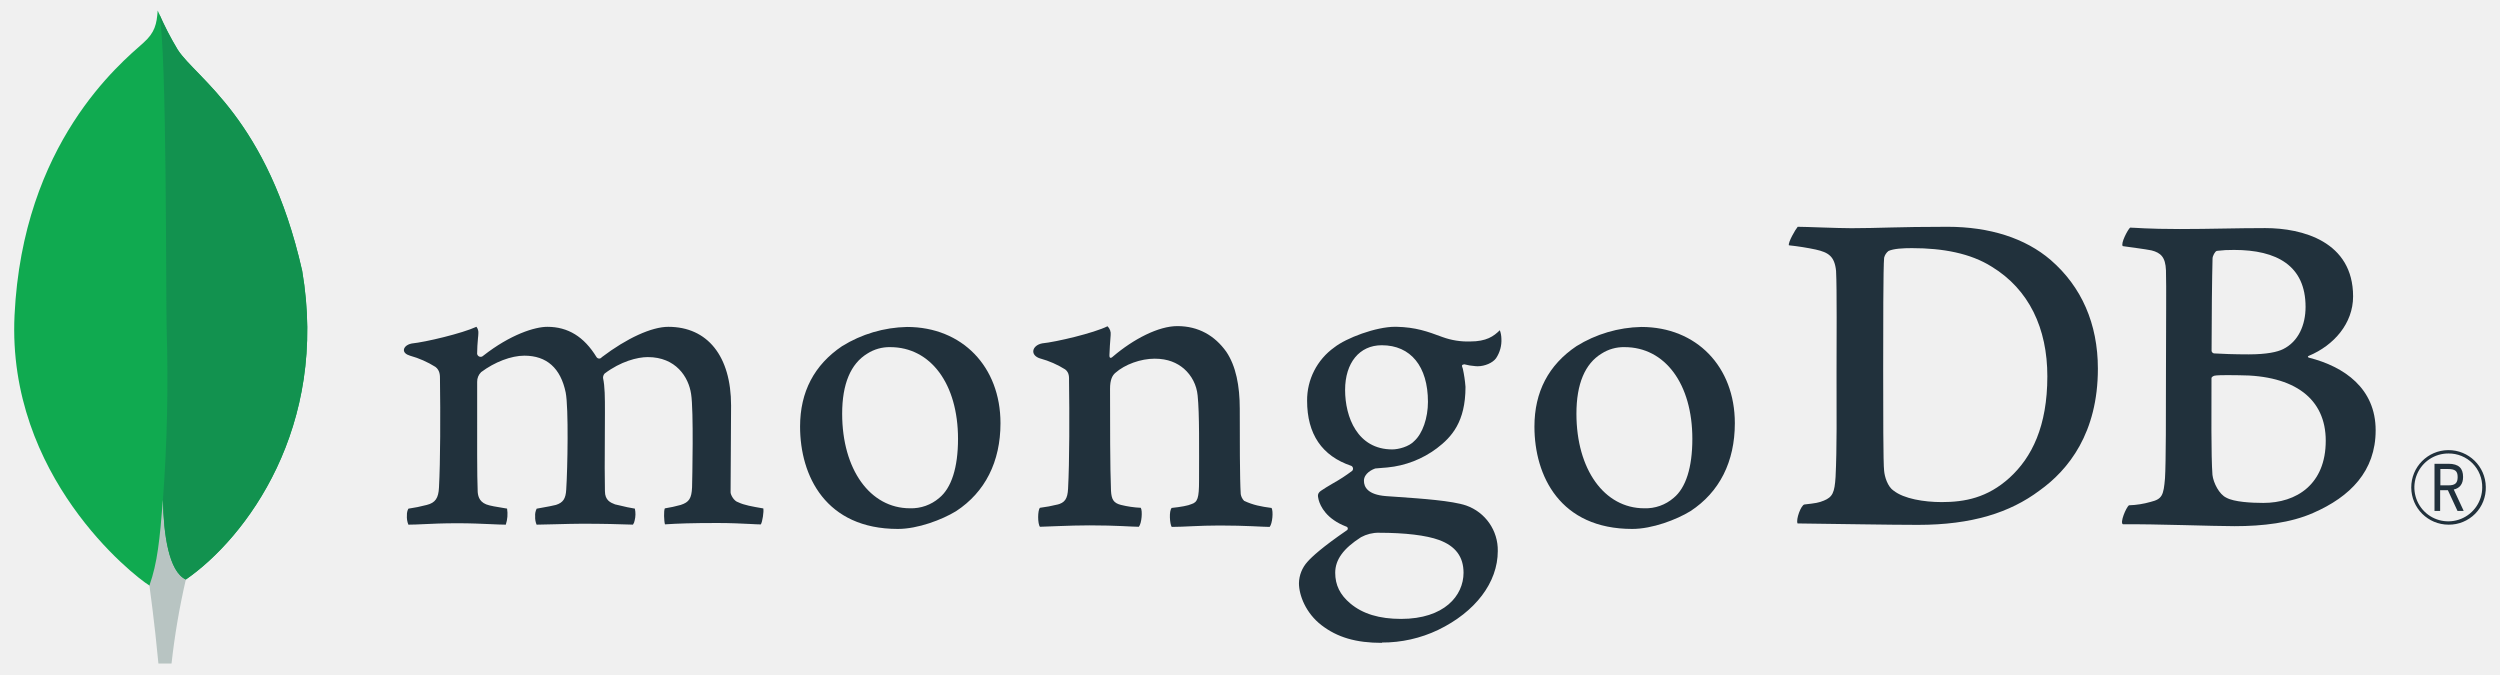
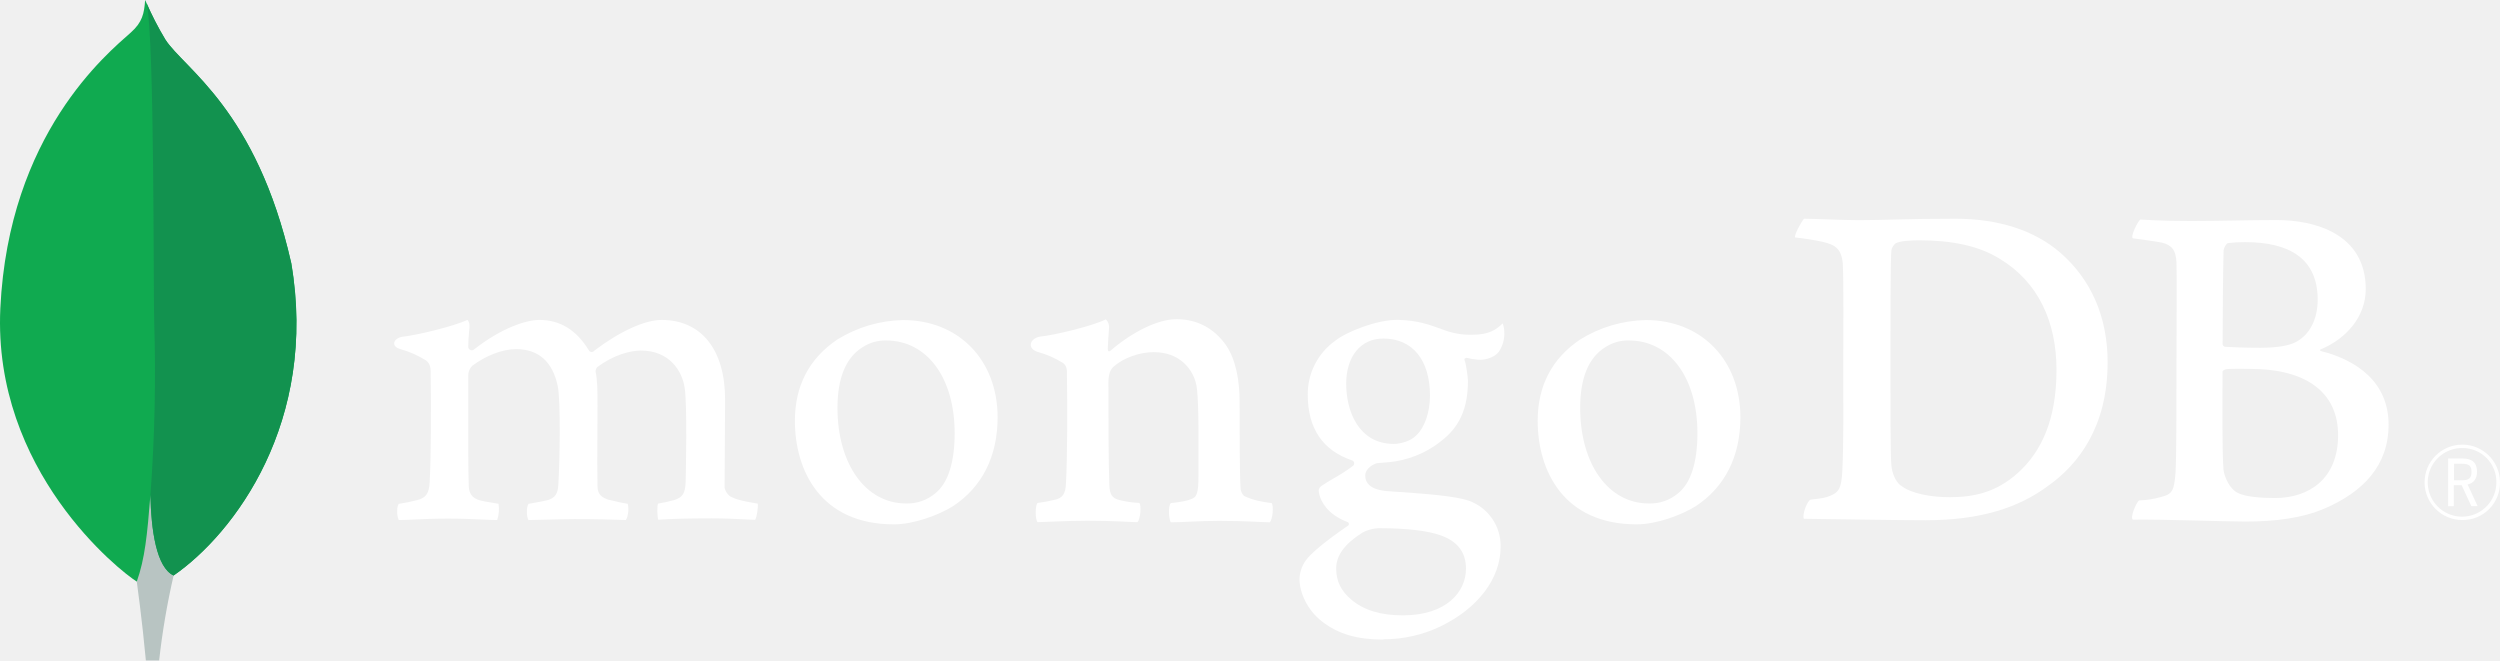
- <svg xmlns="http://www.w3.org/2000/svg" id="Layer_1" data-name="Layer 1" viewBox="0 0 1112.61 300">
-   <defs>
-     <style>.cls-1{fill:#10aa50;}.cls-2{fill:#b8c4c2;}.cls-3{fill:#12924f;}.cls-4{fill:#21313c;}</style>
-   </defs>
-   <path class="cls-1" d="M134.44,120.34C119.13,52.8,87.22,34.82,79.08,22.11a144.57,144.57,0,0,1-8.9-17.42c-.43,6-1.22,9.78-6.32,14.33C53.62,28.15,10.13,63.59,6.47,140.33c-3.41,71.55,52.6,115.67,60,120.23,5.69,2.8,12.62.06,16-2.51,27-18.53,63.89-67.93,52-137.71" />
-   <path class="cls-2" d="M72.5,222.46c-1.41,17.71-2.42,28-6,38.12,0,0,2.35,16.86,4,34.72h5.84a324.73,324.73,0,0,1,6.37-37.39C75.15,254.19,72.79,238,72.5,222.46Z" />
-   <path class="cls-3" d="M82.7,257.92h0c-7.64-3.53-9.85-20.06-10.19-35.46a725.83,725.83,0,0,0,1.65-76.35c-.4-13.36.19-123.74-3.29-139.9A134.29,134.29,0,0,0,79.08,22.1c8.14,12.72,40.06,30.7,55.36,98.24C146.36,190,109.67,239.27,82.7,257.92Z" />
-   <path class="cls-4" d="M1089.7,233.5a16.59,16.59,0,1,1,16.59-16.82,16.38,16.38,0,0,1-16.59,16.82m0-31.68a15.1,15.1,0,1,0,15,15.14,14.85,14.85,0,0,0-15-15.14m4,25.58-4.28-9.23h-3.45v9.23h-2.51v-21h6.19c4.61,0,6.53,2,6.53,5.87,0,3.08-1.45,5-4.15,5.59l4.42,9.51ZM1086.07,216h3.63c2.94,0,4.06-1,4.06-3.68s-1.07-3.59-4.38-3.59h-3.31Z" />
-   <path class="cls-4" d="M842.79,218.38c4.49,3.59,13.46,5.07,21.37,5.07,10.25,0,20.3-1.9,30.12-10.77,10-9.09,16.88-23,16.88-45.21,0-21.34-8.12-38.66-24.78-48.8-9.4-5.91-21.58-8.24-35.47-8.24-4,0-8.12.21-10.46,1.27a5.49,5.49,0,0,0-1.93,3c-.42,3.8-.42,32.74-.42,49.85,0,17.54,0,42,.42,45,.22,2.54,1.5,7,4.27,8.87M800.15,100.93c3.63,0,17.43.63,23.85.63,12,0,20.29-.63,42.72-.63,18.8,0,34.62,5.07,45.93,14.78,13.68,11.84,21,28.31,21,48.38,0,28.52-13,45-26.07,54.29-13,9.72-29.91,15.21-54,15.21-12.82,0-34.83-.42-53.2-.63H800c-.86-1.69,1.57-8.28,3.07-8.45,5-.56,6.32-.76,8.62-1.71,3.88-1.59,4.79-3.57,5.22-10.54.64-13.1.43-28.73.43-46.48,0-12.67.21-37.39-.21-45.21-.65-6.54-3.41-8.23-9-9.5a116.24,116.24,0,0,0-12-1.9c-.42-1.27,2.86-7,3.93-8.24" />
-   <path class="cls-4" d="M986.6,111.65c-.85.21-1.92,2.33-1.92,3.38-.22,7.61-.43,27.46-.43,41.19a1.36,1.36,0,0,0,1.07,1.06c2.77.21,9.61.43,15.38.43,8.12,0,12.82-1.06,15.38-2.33,6.84-3.38,10-10.78,10-18.8,0-18.38-12.82-25.35-31.83-25.35a57.35,57.35,0,0,0-7.69.42m48.5,84.5c0-18.59-13.68-29.15-38.68-29.15-1.06,0-9-.21-10.89.21-.64.21-1.28.63-1.28,1.06,0,13.31-.22,34.64.43,43.09.43,3.59,3,8.66,6.19,10.14,3.42,1.9,11.11,2.32,16.45,2.32,14.74,0,27.78-8.23,27.78-27.67M948,101.3c1.93,0,7.61.63,22.14.63,13.67,0,24.78-.42,38-.42,16.45,0,39.09,5.92,39.09,30.42,0,12-8.54,21.76-19.65,26.41-.64.21-.64.63,0,.84,15.81,4,29.69,13.73,29.69,32.32,0,18.17-11.32,29.58-27.77,36.76-10,4.44-22.43,5.91-35,5.91-9.61,0-35.37-1-49.69-.84-1.5-.63,1.37-7.4,2.65-8.45a39.38,39.38,0,0,0,9.69-1.52c5.12-1.26,5.73-2.91,6.37-10.52.43-6.55.43-30,.43-46.69,0-22.82.22-38.23,0-45.84-.21-5.91-2.35-7.82-6.41-8.87-3.2-.64-8.54-1.27-12.81-1.9-1.07-1.06,2.22-7.4,3.28-8.24" />
-   <path class="cls-4" d="M181.75,233.5a9.26,9.26,0,0,1-.65-4.27,5.43,5.43,0,0,1,.65-2.85,72.58,72.58,0,0,0,8.2-1.67c3.78-.94,5.2-3,5.42-7.82.62-11.39.66-32.76.44-47.78v-.44c0-1.62,0-3.82-2-5.37a42.94,42.94,0,0,0-11.33-5c-1.79-.53-2.78-1.47-2.73-2.57s1.18-2.4,3.51-2.86c6.19-.63,22.41-4.5,28.78-7.44a4.22,4.22,0,0,1,.85,3c0,.66-.1,1.36-.17,2.08-.18,2.12-.38,4.53-.38,6.93a1.58,1.58,0,0,0,2.68.91c12.13-9.51,23-12.9,28.57-12.9,9.17,0,16.31,4.38,21.84,13.4a1.47,1.47,0,0,0,1.24.73,1.42,1.42,0,0,0,1.16-.62c11.15-8.46,22.2-13.51,29.6-13.51,17.48,0,27.93,13.09,27.93,35,0,6.3-.06,14.29-.12,21.74-.05,6.54-.1,12.67-.1,16.91,0,1,1.38,3.88,3.45,4.45,2.56,1.25,6.25,1.89,10.92,2.69l.18,0c.35,1.26-.39,6.15-1.1,7.15-1.16,0-2.76-.1-4.76-.2-3.63-.18-8.61-.43-14.4-.43-11.62,0-17.69.22-23.49.6-.44-1.45-.59-6.13-.06-7.11A61.55,61.55,0,0,0,303,224.7c3.7-1.22,4.77-2.9,5-7.81.09-3.49.76-34.24-.43-41.54-1.1-7.57-6.8-16.43-19.27-16.43-4.63,0-12.1,1.93-19.22,7.33a2.8,2.8,0,0,0-.7,1.81v.15c.84,3.94.84,8.54.84,15.49,0,4,0,8.17-.05,12.34-.05,8.48-.09,16.48.05,22.53,0,4.12,2.49,5.11,4.5,5.9,1.09.24,1.95.45,2.82.65,1.67.41,3.41.83,6,1.24a11.49,11.49,0,0,1-.1,5.32,4.26,4.26,0,0,1-.75,1.81c-6.46-.22-13.09-.41-22.66-.41-2.9,0-7.63.12-11.81.23-3.39.09-6.59.18-8.41.19a8.24,8.24,0,0,1-.64-3.68,6.38,6.38,0,0,1,.67-3.44l2.57-.47c2.24-.4,4.18-.74,6-1.2,3.16-1,4.35-2.72,4.58-6.75.62-9.4,1.1-36.49-.23-43.27-2.26-10.88-8.45-16.4-18.41-16.4-5.83,0-13.2,2.81-19.22,7.32a5.86,5.86,0,0,0-1.77,4.35c0,3.23,0,7.07,0,11.19,0,13.6-.09,30.53.24,37.85.2,2.26,1,4.94,5.23,5.92.93.27,2.53.53,4.39.84,1.07.18,2.24.37,3.45.59a15.16,15.16,0,0,1-.57,7.15c-1.86,0-4.15-.12-6.77-.23-4-.18-9-.4-14.65-.4-6.68,0-11.33.22-15.06.4-2.51.12-4.68.22-6.85.23" />
-   <path class="cls-4" d="M396.2,154.49A18.22,18.22,0,0,0,386,157.36c-7.42,4.51-11.2,13.52-11.2,26.76,0,24.78,12.41,42.09,30.18,42.09A19,19,0,0,0,418,221.6c5.46-4.45,8.36-13.55,8.36-26.29,0-24.41-12.13-40.82-30.18-40.82m3.42,80.91c-32.1,0-43.53-23.55-43.53-45.58,0-15.39,6.29-27.42,18.7-35.77a57.11,57.11,0,0,1,28.89-8.54c24.49,0,41.6,17.61,41.6,42.84,0,17.14-6.83,30.68-19.76,39.14-6.21,3.8-17,7.91-25.9,7.91" />
-   <path class="cls-4" d="M723,154.49a18.17,18.17,0,0,0-10.22,2.87c-7.42,4.51-11.2,13.52-11.2,26.76,0,24.78,12.41,42.09,30.18,42.09a19,19,0,0,0,13.06-4.61c5.46-4.45,8.35-13.55,8.35-26.29,0-24.41-12.12-40.82-30.17-40.82m3.42,80.91c-32.1,0-43.53-23.55-43.53-45.57,0-15.41,6.29-27.43,18.71-35.78a57,57,0,0,1,28.88-8.54c24.49,0,41.6,17.62,41.6,42.83,0,17.16-6.83,30.69-19.76,39.14-6.21,3.81-17,7.92-25.9,7.92" />
-   <path class="cls-4" d="M614.92,153.65c-9.89,0-16.29,7.81-16.29,19.9s5.51,26.46,21,26.46c2.66,0,7.48-1.18,9.87-3.81,3.6-3.31,6-10.15,6-17.37,0-15.77-7.68-25.18-20.53-25.18m-1.28,83.44a16.29,16.29,0,0,0-8,2c-7.83,5-11.46,10-11.46,15.81,0,5.44,2.11,9.77,6.65,13.61,5.5,4.66,12.92,6.93,22.67,6.93,19.19,0,27.79-10.32,27.79-20.54,0-7.12-3.57-11.89-10.92-14.59-5.66-2.07-15.12-3.21-26.7-3.21m1.28,49c-11.52,0-19.82-2.43-26.91-7.89-6.9-5.32-10-13.22-10-18.68a14.61,14.61,0,0,1,3.78-9.5c2-2.28,6.65-6.55,17.4-13.94a.92.92,0,0,0,.56-.85.89.89,0,0,0-.68-.88c-8.85-3.39-11.52-9-12.33-12,0-.11,0-.28-.09-.47-.25-1.18-.49-2.3,1.12-3.45,1.24-.88,3.22-2.06,5.34-3.31a71.89,71.89,0,0,0,8.59-5.59,1.41,1.41,0,0,0-.36-2.2c-13.1-4.4-19.7-14.13-19.7-29a28.83,28.83,0,0,1,12.1-23.73c5.27-4.17,18.5-9.18,27.07-9.18h.5c8.81.21,13.78,2.06,20.66,4.6a32.84,32.84,0,0,0,12.22,1.94c7.29,0,10.48-2.31,13.22-5a11.47,11.47,0,0,1,.7,3.78,14.22,14.22,0,0,1-2.38,8.68c-1.49,2.07-5,3.57-8.21,3.57-.33,0-.65,0-1-.05a26.94,26.94,0,0,1-5-.83l-.82.29c-.26.38-.09.8.12,1.34a1.7,1.7,0,0,1,.12.33,58.52,58.52,0,0,1,1.19,8.1c0,15.55-6.13,22.32-12.76,27.34a43.56,43.56,0,0,1-22,8.52h0c-.17,0-1,.07-2.56.21-1,.09-2.3.21-2.49.21l-.19,0c-1.44.4-5.2,2.19-5.2,5.52,0,2.76,1.7,6.19,9.83,6.81l5.26.37c10.72.75,24.11,1.68,30.41,3.81a21.06,21.06,0,0,1,14.07,20.27c0,13.95-9.92,27.07-26.53,35.09a57.66,57.66,0,0,1-25.09,5.63" />
-   <path class="cls-4" d="M565.86,226.06c-4.7-.63-8.13-1.27-12.18-3.17a5.6,5.6,0,0,1-1.5-3c-.43-6.55-.43-25.56-.43-38,0-10.15-1.7-19-6-25.35-5.13-7.19-12.39-11.41-21.79-11.41-8.33,0-19.44,5.7-28.62,13.52-.22.21-1.63,1.55-1.6-.53s.35-6.3.55-9a4.63,4.63,0,0,0-1.4-3.92c-6,3-22.83,7-29.06,7.61-4.54.88-5.69,5.25-.84,6.76l.07,0a41.46,41.46,0,0,1,11,4.84c1.92,1.48,1.71,3.59,1.71,5.28.21,14.15.21,35.91-.43,47.74-.21,4.65-1.5,6.34-4.92,7.19l.32-.11a66.46,66.46,0,0,1-7.91,1.48c-1.07,1.05-1.07,7.18,0,8.45,2.14,0,13-.63,22-.63,12.38,0,18.79.63,22,.63,1.29-1.48,1.71-7.18.86-8.45a45,45,0,0,1-8.77-1.27c-3.41-.84-4.27-2.54-4.48-6.33-.42-9.94-.42-31.06-.42-45.43,0-4,1.06-5.91,2.34-7,4.27-3.8,11.33-6.33,17.52-6.33,6,0,10,1.9,13,4.43A18.1,18.1,0,0,1,533,176c.85,8,.63,24.09.63,38,0,7.61-.63,9.52-3.41,10.36-1.28.63-4.7,1.27-8.76,1.69-1.28,1.27-.86,7.18,0,8.45,5.55,0,12-.63,21.36-.63,11.75,0,19.23.63,22.22.63,1.28-1.48,1.71-7,.86-8.45" />
+ <svg xmlns="http://www.w3.org/2000/svg" version="1.1" width="448.324" height="118.446" viewBox="0,0,448.324,118.446">
+   <g transform="translate(-15.83813,-120.7771)">
+     <g stroke="none" stroke-miterlimit="10">
+       <path d="M68.069,167.913c4.846,28.441 -10.189,48.575 -21.194,56.127c-1.378,1.047 -4.202,2.164 -6.521,1.023c-3.016,-1.859 -25.844,-19.841 -24.455,-49.003c1.492,-31.277 19.217,-45.722 23.391,-49.443c2.079,-1.854 2.401,-3.395 2.576,-5.841c1.047,2.446 2.259,4.818 3.627,7.1c3.318,5.18 16.323,12.509 22.563,40.036" fill="#10aa50" />
+       <path d="M46.973,223.984c-1.162,5.025 -2.028,10.113 -2.596,15.239h-2.38c-0.672,-7.279 -1.63,-14.151 -1.63,-14.151c1.459,-4.125 1.871,-8.319 2.445,-15.537c0.118,6.334 1.08,12.932 4.161,14.449z" fill="#b8c4c2" />
+       <path d="M46.969,223.988v0c-3.114,-1.439 -4.015,-8.176 -4.153,-14.453c0.77,-10.354 0.995,-20.741 0.672,-31.118c-0.163,-5.445 0.077,-50.433 -1.341,-57.02c0.97,2.231 2.088,4.394 3.346,6.476c3.318,5.184 16.328,12.513 22.563,40.04c4.858,28.392 -10.096,48.473 -21.088,56.074z" fill="#12924f" />
+       <path d="M457.398,214.035c-3.722,-0 -6.744,-3.009 -6.761,-6.731c-0.017,-3.722 2.977,-6.758 6.699,-6.792c3.722,-0.034 6.772,2.946 6.823,6.668c0.049,1.816 -0.645,3.574 -1.921,4.868c-1.276,1.294 -3.024,2.011 -4.841,1.987M457.398,201.123c-2.491,-0.016 -4.747,1.471 -5.713,3.767c-0.966,2.296 -0.453,4.949 1.301,6.719c1.754,1.77 4.401,2.308 6.706,1.363c2.305,-0.945 3.813,-3.187 3.82,-5.678c0.032,-1.636 -0.6,-3.216 -1.752,-4.378c-1.152,-1.163 -2.725,-1.809 -4.362,-1.792M459.028,211.548l-1.744,-3.762h-1.406v3.762h-1.023v-8.559h2.523c1.879,0 2.661,0.815 2.661,2.392c0,1.255 -0.591,2.038 -1.691,2.278l1.801,3.876zM455.918,206.902h1.48c1.198,0 1.655,-0.408 1.655,-1.5c0,-1.092 -0.436,-1.463 -1.785,-1.463h-1.349z" fill="#ffffff" />
+       <path d="M356.763,207.872c1.83,1.463 5.486,2.066 8.71,2.066c4.178,0 8.274,-0.774 12.276,-4.39c4.076,-3.705 6.88,-9.374 6.88,-18.427c0,-8.698 -3.31,-15.757 -10.1,-19.89c-3.831,-2.409 -8.795,-3.358 -14.457,-3.358c-1.63,0 -3.31,0.086 -4.263,0.518c-0.391,0.309 -0.668,0.739 -0.787,1.223c-0.171,1.549 -0.171,13.344 -0.171,20.318c0,7.149 0,17.118 0.171,18.341c0.09,1.035 0.611,2.853 1.74,3.615M339.384,160.002c1.48,0 7.104,0.257 9.721,0.257c4.891,0 8.27,-0.257 17.412,-0.257c7.662,0 14.11,2.066 18.72,6.024c5.576,4.826 8.559,11.538 8.559,19.719c0,11.624 -5.298,18.341 -10.626,22.127c-5.298,3.962 -12.191,6.199 -22.009,6.199c-5.225,0 -14.196,-0.171 -21.683,-0.257h-0.155c-0.351,-0.689 0.64,-3.375 1.251,-3.444c2.038,-0.228 2.576,-0.31 3.513,-0.697c1.581,-0.648 1.952,-1.455 2.128,-4.296c0.261,-5.339 0.175,-11.71 0.175,-18.944c0,-5.164 0.086,-15.239 -0.086,-18.427c-0.265,-2.666 -1.39,-3.354 -3.668,-3.872c-1.616,-0.343 -3.248,-0.602 -4.891,-0.774c-0.171,-0.518 1.166,-2.853 1.602,-3.358" fill="#ffffff" />
+       <path d="M415.377,164.371c-0.346,0.086 -0.783,0.95 -0.783,1.378c-0.09,3.102 -0.175,11.192 -0.175,16.788c0.045,0.219 0.217,0.389 0.436,0.432c1.129,0.086 3.917,0.175 6.269,0.175c3.31,0 5.225,-0.432 6.269,-0.95c2.788,-1.378 4.076,-4.394 4.076,-7.662c0,-7.491 -5.225,-10.332 -12.973,-10.332c-1.047,-0.013 -2.095,0.044 -3.134,0.171M435.128,198.812c0,-7.577 -5.576,-11.881 -15.765,-11.881c-0.432,0 -3.668,-0.086 -4.439,0.086c-0.261,0.086 -0.522,0.257 -0.522,0.432c0,5.425 -0.09,14.118 0.175,17.562c0.175,1.463 1.223,3.53 2.523,4.133c1.394,0.774 4.528,0.946 6.705,0.946c6.008,0 11.322,-3.354 11.322,-11.278M399.644,160.153c0.787,0 3.102,0.257 9.024,0.257c5.572,0 10.1,-0.171 15.488,-0.171c6.705,0 15.932,2.413 15.932,12.398c0,4.891 -3.481,8.869 -8.009,10.764c-0.261,0.086 -0.261,0.257 0,0.342c6.444,1.63 12.101,5.596 12.101,13.173c0,7.406 -4.614,12.056 -11.318,14.982c-4.076,1.81 -9.142,2.409 -14.265,2.409c-3.917,0 -14.416,-0.408 -20.252,-0.342c-0.611,-0.257 0.558,-3.016 1.08,-3.444c1.337,-0.041 2.664,-0.249 3.949,-0.62c2.087,-0.514 2.335,-1.186 2.596,-4.288c0.175,-2.67 0.175,-12.227 0.175,-19.03c0,-9.301 0.09,-15.582 0,-18.683c-0.086,-2.409 -0.958,-3.187 -2.613,-3.615c-1.304,-0.261 -3.481,-0.518 -5.221,-0.774c-0.436,-0.432 0.905,-3.016 1.337,-3.358" fill="#ffffff" />
+       <path d="M87.339,214.035c-0.224,-0.551 -0.315,-1.147 -0.265,-1.74c-0.02,-0.404 0.072,-0.806 0.265,-1.162c1.126,-0.162 2.242,-0.39 3.342,-0.681c1.541,-0.383 2.119,-1.223 2.209,-3.187c0.253,-4.642 0.269,-13.352 0.179,-19.474v-0.179c0,-0.66 0,-1.557 -0.815,-2.189c-1.433,-0.899 -2.988,-1.585 -4.618,-2.038c-0.73,-0.216 -1.133,-0.599 -1.113,-1.047c0.02,-0.448 0.481,-0.978 1.431,-1.166c2.523,-0.257 9.134,-1.834 11.73,-3.032c0.267,0.348 0.391,0.786 0.346,1.223c0,0.269 -0.041,0.554 -0.069,0.848c-0.073,0.864 -0.155,1.846 -0.155,2.825c0.033,0.242 0.2,0.445 0.431,0.524c0.232,0.079 0.488,0.019 0.661,-0.153c4.944,-3.876 9.374,-5.258 11.644,-5.258c3.737,0 6.648,1.785 8.901,5.462c0.105,0.18 0.297,0.293 0.505,0.298c0.189,-0.002 0.366,-0.096 0.473,-0.253c4.544,-3.448 9.048,-5.506 12.064,-5.506c7.124,0 11.384,5.335 11.384,14.265c0,2.568 -0.024,5.824 -0.049,8.861c-0.02,2.666 -0.041,5.164 -0.041,6.892c0,0.408 0.562,1.581 1.406,1.814c1.043,0.509 2.547,0.77 4.451,1.096h0.073c0.143,0.514 -0.159,2.507 -0.448,2.914c-0.473,0 -1.125,-0.041 -1.94,-0.082c-1.48,-0.073 -3.509,-0.175 -5.869,-0.175c-4.736,0 -7.21,0.09 -9.574,0.245c-0.179,-0.591 -0.24,-2.498 -0.024,-2.898c0.979,-0.153 1.948,-0.364 2.902,-0.632c1.508,-0.497 1.944,-1.182 2.038,-3.183c0.037,-1.422 0.31,-13.955 -0.175,-16.931c-0.448,-3.085 -2.772,-6.696 -7.854,-6.696c-1.887,0 -4.932,0.787 -7.834,2.988c-0.18,0.204 -0.281,0.466 -0.285,0.738v0.061c0.342,1.606 0.342,3.481 0.342,6.313c0,1.63 0,3.33 -0.02,5.029c-0.02,3.456 -0.037,6.717 0.02,9.183c0,1.679 1.015,2.083 1.834,2.405c0.444,0.098 0.795,0.183 1.149,0.265c0.681,0.167 1.39,0.338 2.445,0.505c0.156,0.716 0.142,1.459 -0.041,2.168c-0.043,0.266 -0.148,0.519 -0.306,0.738c-2.633,-0.09 -5.335,-0.167 -9.236,-0.167c-1.182,0 -3.11,0.049 -4.813,0.094c-1.382,0.037 -2.686,0.073 -3.428,0.077c-0.201,-0.473 -0.29,-0.987 -0.261,-1.5c-0.042,-0.484 0.053,-0.969 0.273,-1.402l1.047,-0.192c0.913,-0.163 1.704,-0.302 2.445,-0.489c1.288,-0.408 1.773,-1.109 1.867,-2.751c0.253,-3.831 0.448,-14.872 -0.094,-17.636c-0.921,-4.434 -3.444,-6.684 -7.503,-6.684c-2.376,0 -5.38,1.145 -7.834,2.983c-0.477,0.465 -0.739,1.107 -0.721,1.773c0,1.316 0,2.882 0,4.561c0,5.543 -0.037,12.443 0.098,15.427c0.082,0.921 0.408,2.013 2.132,2.413c0.379,0.11 1.031,0.216 1.789,0.342c0.436,0.073 0.913,0.151 1.406,0.24c0.157,0.976 0.077,1.975 -0.232,2.914c-0.758,0 -1.691,-0.049 -2.759,-0.094c-1.63,-0.073 -3.668,-0.163 -5.971,-0.163c-2.723,0 -4.618,0.09 -6.138,0.163c-1.023,0.049 -1.907,0.09 -2.792,0.094" fill="#ffffff" />
+       <path d="M174.744,181.832c-1.471,-0.031 -2.918,0.377 -4.157,1.17c-3.024,1.838 -4.565,5.51 -4.565,10.907c0,10.1 5.058,17.155 12.301,17.155c1.942,0.062 3.836,-0.609 5.307,-1.879c2.225,-1.814 3.407,-5.523 3.407,-10.715c0,-9.949 -4.944,-16.637 -12.301,-16.637M176.129,214.809c-13.083,0 -17.742,-9.598 -17.742,-18.577c0,-6.273 2.564,-11.176 7.622,-14.579c3.543,-2.193 7.609,-3.395 11.775,-3.481c9.982,0 16.955,7.177 16.955,17.461c0,6.986 -2.784,12.504 -8.054,15.953c-2.531,1.549 -6.929,3.224 -10.556,3.224" fill="#ffffff" />
+       <path d="M307.94,181.832c-1.474,-0.033 -2.924,0.374 -4.165,1.17c-3.024,1.838 -4.565,5.51 -4.565,10.907c0,10.1 5.058,17.155 12.301,17.155c1.948,0.066 3.848,-0.605 5.323,-1.879c2.225,-1.814 3.403,-5.523 3.403,-10.715c0,-9.949 -4.94,-16.637 -12.297,-16.637M309.333,214.809c-13.083,0 -17.742,-9.598 -17.742,-18.573c0,-6.281 2.564,-11.18 7.626,-14.583c3.541,-2.195 7.606,-3.397 11.771,-3.481c9.982,0 16.955,7.181 16.955,17.456c0,6.994 -2.784,12.509 -8.054,15.953c-2.531,1.553 -6.929,3.228 -10.556,3.228" fill="#ffffff" />
+       <path d="M263.889,181.49c-4.031,0 -6.639,3.183 -6.639,8.111c0,4.928 2.246,10.784 8.559,10.784c1.084,0 3.049,-0.481 4.023,-1.553c1.467,-1.349 2.445,-4.137 2.445,-7.08c0,-6.427 -3.13,-10.263 -8.368,-10.263M263.387,215.498c-1.139,-0.012 -2.262,0.268 -3.261,0.815c-3.191,2.038 -4.671,4.076 -4.671,6.444c0,2.217 0.86,3.982 2.71,5.547c2.242,1.899 5.266,2.825 9.24,2.825c7.821,0 11.327,-4.206 11.327,-8.372c0,-2.902 -1.455,-4.846 -4.451,-5.947c-2.307,-0.844 -6.163,-1.308 -10.882,-1.308M263.921,235.473c-4.695,0 -8.078,-0.99 -10.968,-3.216c-2.812,-2.168 -4.076,-5.388 -4.076,-7.614c0.03,-1.434 0.578,-2.809 1.541,-3.872c0.815,-0.929 2.71,-2.67 7.092,-5.682c0.139,-0.059 0.229,-0.196 0.228,-0.346c0.003,-0.17 -0.112,-0.319 -0.277,-0.359c-3.607,-1.382 -4.695,-3.668 -5.025,-4.891c0,-0.045 0,-0.114 -0.037,-0.192c-0.102,-0.481 -0.2,-0.937 0.456,-1.406c0.505,-0.359 1.312,-0.84 2.176,-1.349c1.22,-0.675 2.39,-1.437 3.501,-2.278c0.121,-0.13 0.175,-0.309 0.146,-0.484c-0.029,-0.175 -0.137,-0.328 -0.293,-0.412c-5.339,-1.793 -8.029,-5.759 -8.029,-11.82c-0.033,-3.836 1.808,-7.446 4.932,-9.672c2.148,-1.7 7.54,-3.742 11.033,-3.742h0.204c3.591,0.086 5.616,0.84 8.421,1.875c1.595,0.577 3.285,0.845 4.981,0.791c2.971,0 4.271,-0.942 5.388,-2.038c0.181,0.494 0.278,1.015 0.285,1.541c0.068,1.253 -0.272,2.495 -0.97,3.538c-0.607,0.844 -2.038,1.455 -3.346,1.455c-0.135,0 -0.265,0 -0.408,-0.02c-0.688,-0.048 -1.371,-0.162 -2.038,-0.338l-0.334,0.118c-0.106,0.155 -0.037,0.326 0.049,0.546c0.021,0.043 0.037,0.088 0.049,0.135c0.239,1.088 0.401,2.191 0.485,3.301c0,6.338 -2.498,9.097 -5.201,11.143c-2.613,1.96 -5.715,3.162 -8.967,3.473v0c-0.069,0 -0.408,0.029 -1.043,0.086c-0.408,0.037 -0.937,0.086 -1.015,0.086h-0.077c-0.587,0.163 -2.119,0.893 -2.119,2.25c0,1.125 0.693,2.523 4.006,2.776l2.144,0.151c4.369,0.306 9.827,0.685 12.394,1.553c3.494,1.228 5.805,4.559 5.735,8.262c0,5.686 -4.043,11.033 -10.813,14.302c-3.193,1.525 -6.688,2.309 -10.226,2.295" fill="#ffffff" />
+       <path d="M243.909,210.998c0.346,0.591 0.171,2.841 -0.351,3.444c-1.219,0 -4.267,-0.257 -9.056,-0.257c-3.815,0 -6.444,0.257 -8.706,0.257c-0.351,-0.518 -0.522,-2.926 0,-3.444c1.655,-0.171 3.049,-0.432 3.57,-0.689c1.133,-0.342 1.39,-1.121 1.39,-4.222c0,-5.669 0.09,-12.227 -0.257,-15.488c-0.177,-1.882 -1.07,-3.624 -2.494,-4.866c-1.223,-1.031 -2.853,-1.806 -5.298,-1.806c-2.523,0 -5.4,1.031 -7.141,2.58c-0.522,0.444 -0.954,1.223 -0.954,2.853c0,5.857 0,14.465 0.171,18.516c0.086,1.545 0.436,2.238 1.826,2.58c1.172,0.29 2.369,0.463 3.574,0.518c0.346,0.518 0.175,2.841 -0.351,3.444c-1.308,0 -3.921,-0.257 -8.967,-0.257c-3.668,0 -8.094,0.257 -8.967,0.257c-0.436,-0.518 -0.436,-3.016 0,-3.444c1.086,-0.136 2.162,-0.337 3.224,-0.603l-0.13,0.045c1.394,-0.346 1.92,-1.035 2.005,-2.93c0.261,-4.822 0.261,-13.69 0.175,-19.458c0,-0.689 0.086,-1.549 -0.697,-2.152c-1.391,-0.872 -2.901,-1.536 -4.483,-1.973h-0.029c-1.977,-0.615 -1.508,-2.397 0.342,-2.755c2.539,-0.249 9.399,-1.879 11.844,-3.102c0.432,0.412 0.644,1.005 0.571,1.598c-0.082,1.1 -0.212,2.82 -0.224,3.668c-0.012,0.848 0.562,0.302 0.652,0.216c3.742,-3.187 8.27,-5.51 11.665,-5.51c3.831,0 6.79,1.72 8.881,4.65c1.753,2.588 2.445,6.195 2.445,10.332c0,5.07 0,12.818 0.175,15.488c0.074,0.46 0.287,0.887 0.611,1.223c1.651,0.774 3.049,1.035 4.964,1.292" fill="#ffffff" />
+     </g>
+   </g>
</svg>
